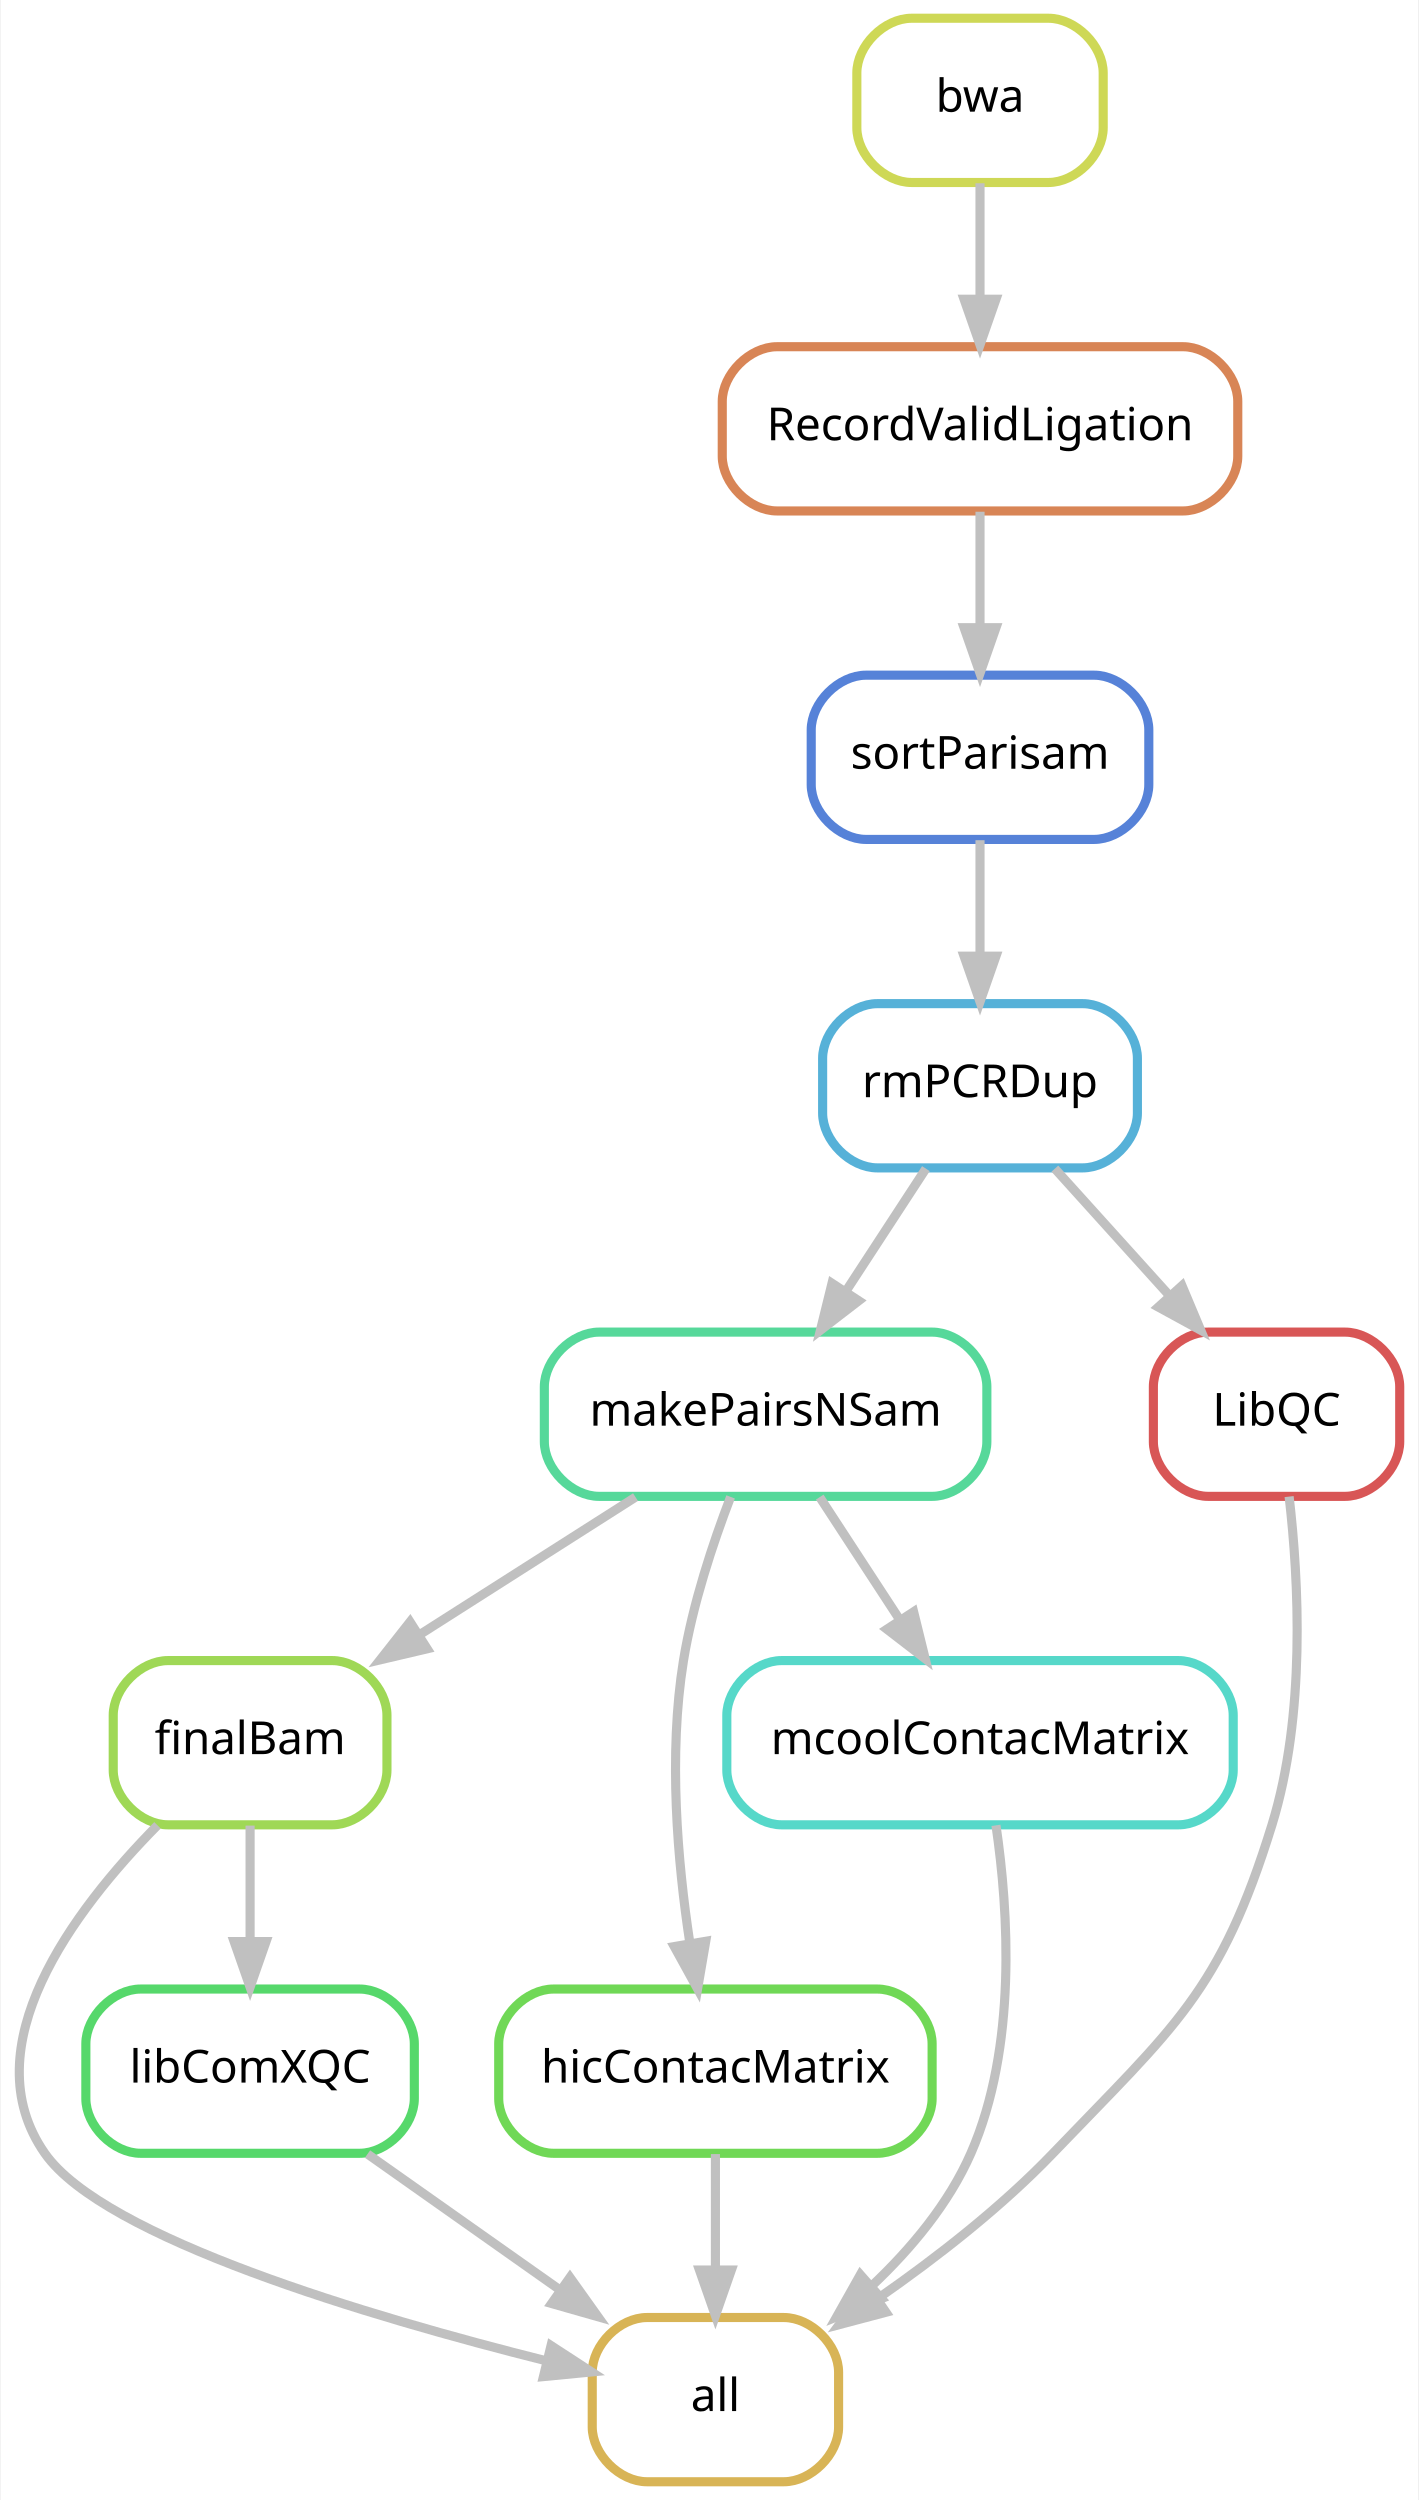
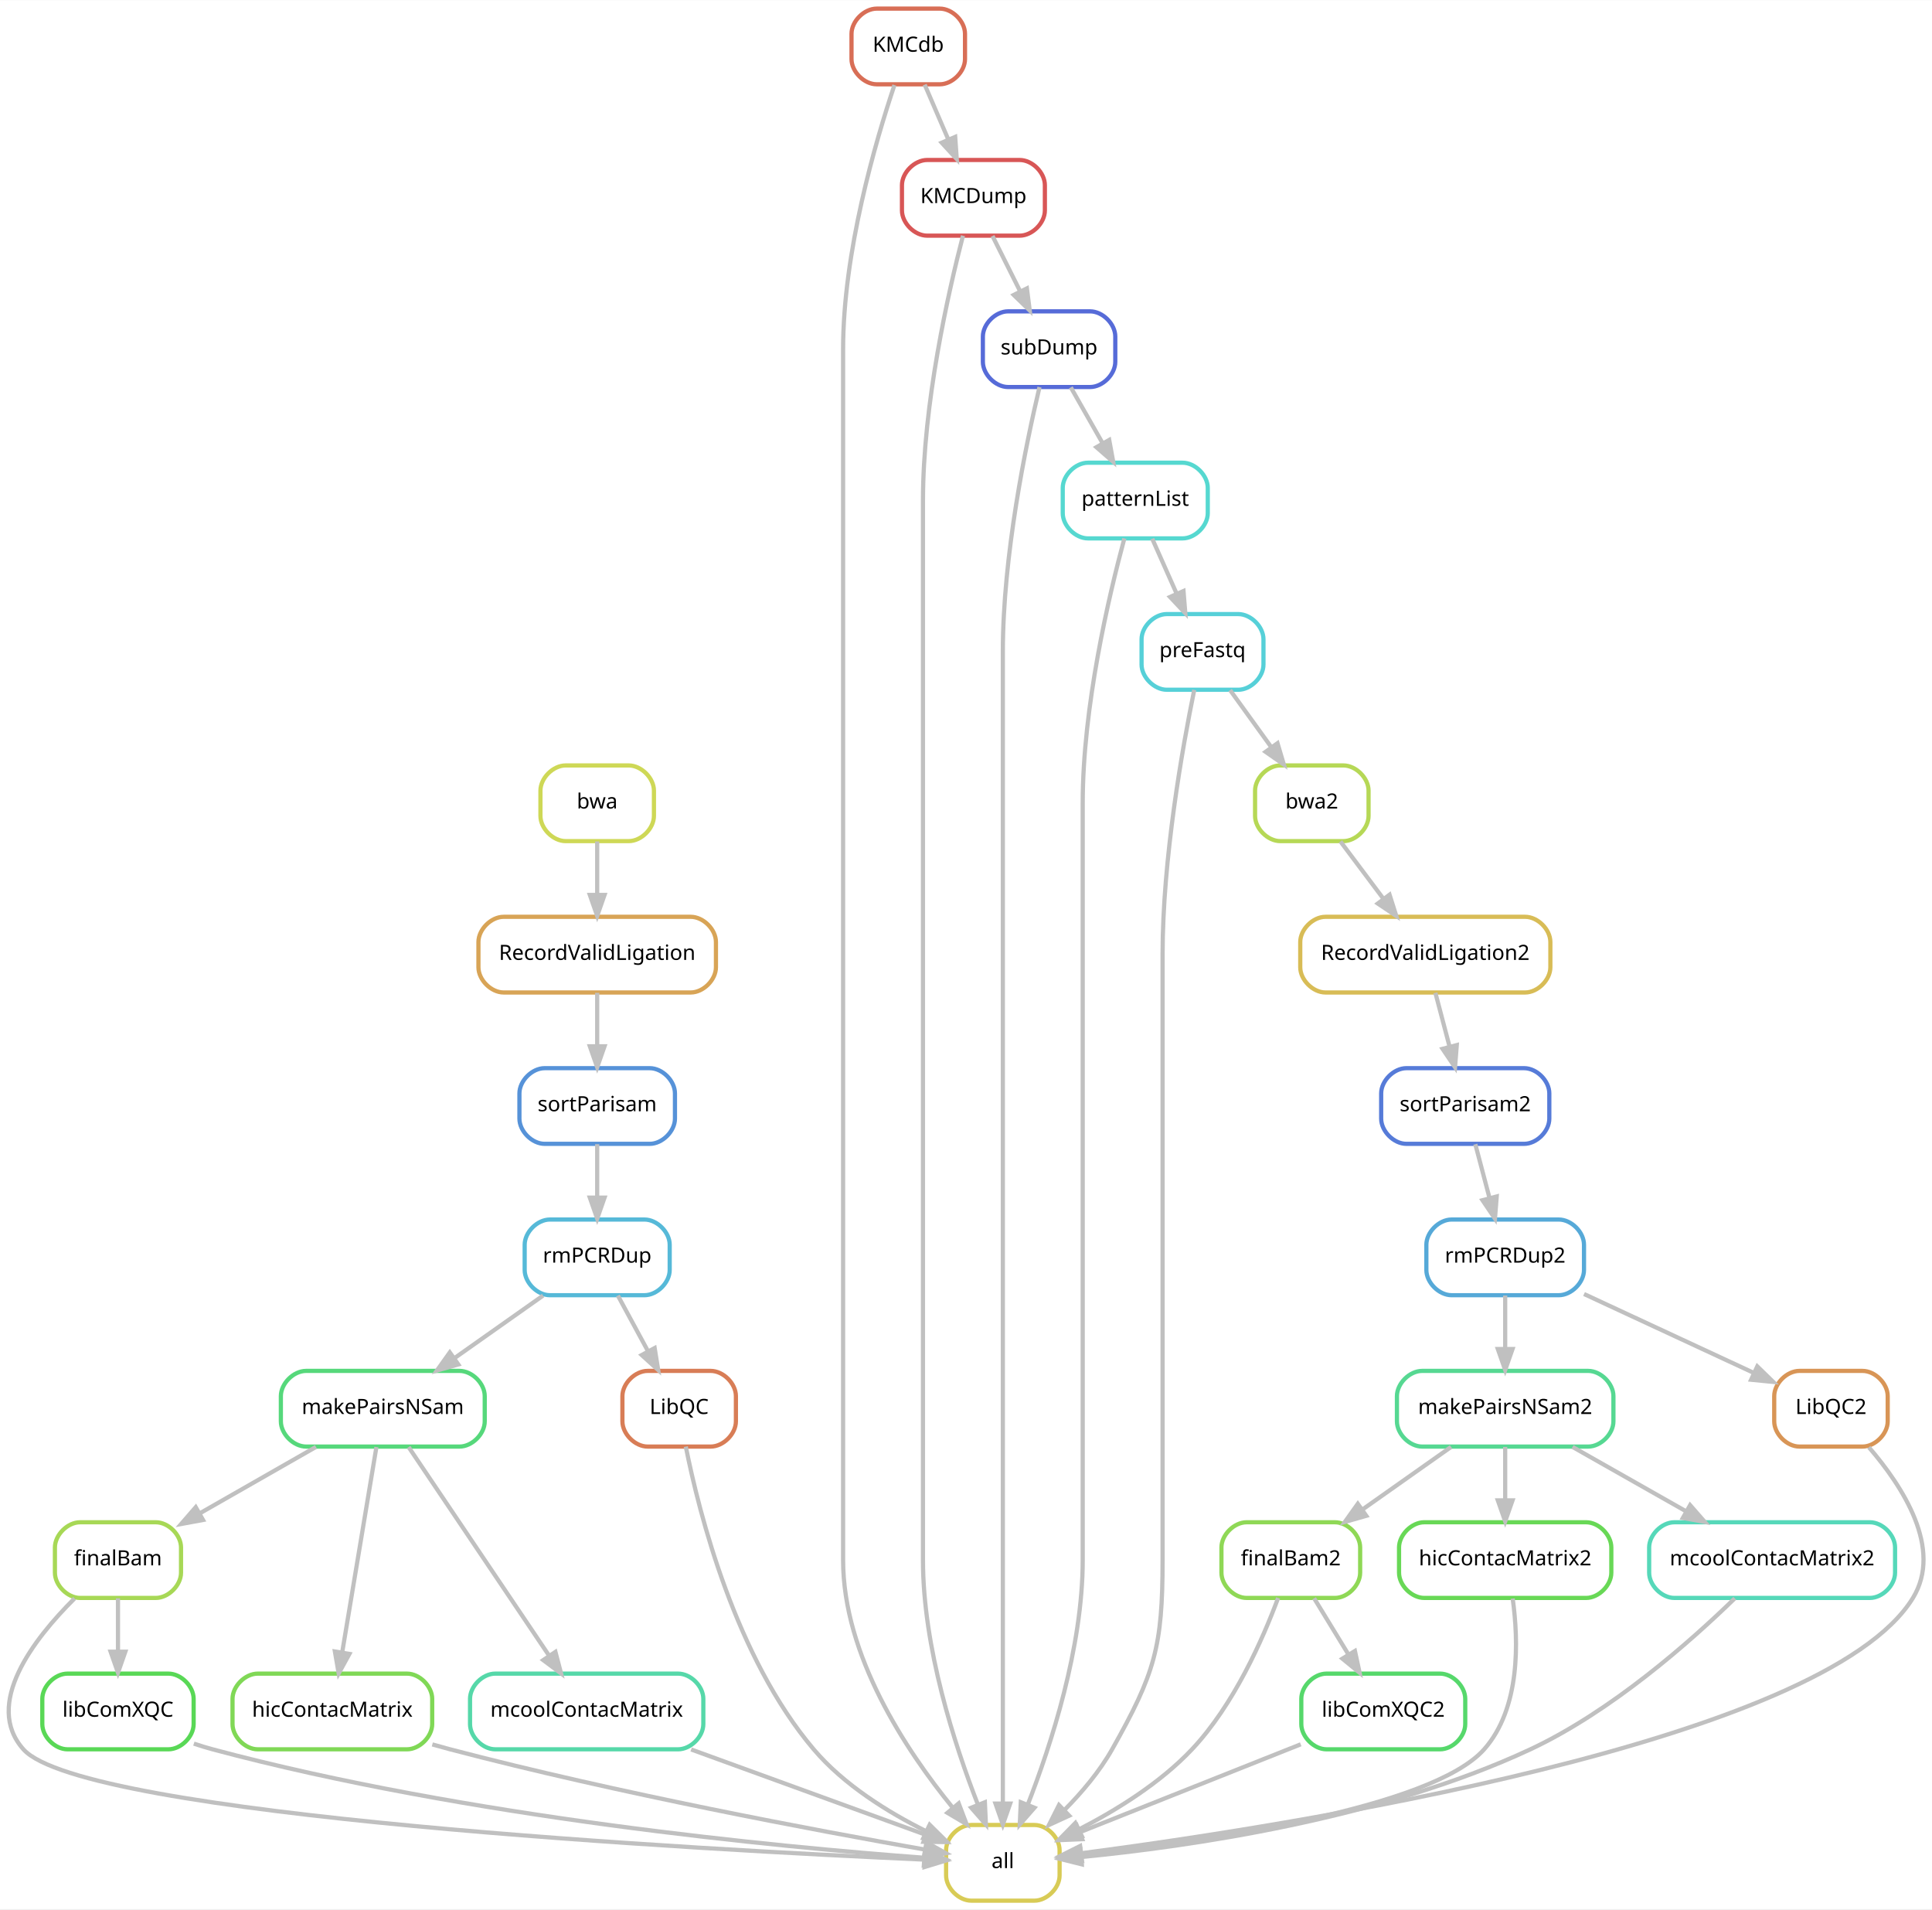
- <svg xmlns="http://www.w3.org/2000/svg" width="311pt" height="548pt" viewBox="0.00 0.00 310.64 548.00">
-   <g id="graph0" class="graph" transform="scale(1 1) rotate(0) translate(4 544)">
-     <polygon fill="#ffffff" stroke="transparent" points="-4,4 -4,-544 306.639,-544 306.639,4 -4,4" />
+ <svg xmlns="http://www.w3.org/2000/svg" width="919pt" height="908pt" viewBox="0.00 0.00 919.20 908.00">
+   <g id="graph0" class="graph" transform="scale(1 1) rotate(0) translate(4 904)">
+     <polygon fill="#ffffff" stroke="transparent" points="-4,4 -4,-904 915.196,-904 915.196,4 -4,4" />
    <g id="node1" class="node">
-       <path fill="none" stroke="#d8b456" stroke-width="2" d="M167.639,-36C167.639,-36 137.639,-36 137.639,-36 131.639,-36 125.639,-30 125.639,-24 125.639,-24 125.639,-12 125.639,-12 125.639,-6 131.639,0 137.639,0 137.639,0 167.639,0 167.639,0 173.639,0 179.639,-6 179.639,-12 179.639,-12 179.639,-24 179.639,-24 179.639,-30 173.639,-36 167.639,-36" />
-       <text text-anchor="middle" x="152.639" y="-15.5" font-family="sans" font-size="10.00" fill="#000000">all</text>
+       <path fill="none" stroke="#d8cb56" stroke-width="2" d="M488.128,-36C488.128,-36 458.128,-36 458.128,-36 452.128,-36 446.128,-30 446.128,-24 446.128,-24 446.128,-12 446.128,-12 446.128,-6 452.128,0 458.128,0 458.128,0 488.128,0 488.128,0 494.128,0 500.128,-6 500.128,-12 500.128,-12 500.128,-24 500.128,-24 500.128,-30 494.128,-36 488.128,-36" />
+       <text text-anchor="middle" x="473.128" y="-15.5" font-family="sans" font-size="10.00" fill="#000000">all</text>
    </g>
    <g id="node2" class="node">
-       <path fill="none" stroke="#9fd856" stroke-width="2" d="M68.639,-180C68.639,-180 32.639,-180 32.639,-180 26.639,-180 20.639,-174 20.639,-168 20.639,-168 20.639,-156 20.639,-156 20.639,-150 26.639,-144 32.639,-144 32.639,-144 68.639,-144 68.639,-144 74.639,-144 80.639,-150 80.639,-156 80.639,-156 80.639,-168 80.639,-168 80.639,-174 74.639,-180 68.639,-180" />
-       <text text-anchor="middle" x="50.639" y="-159.5" font-family="sans" font-size="10.00" fill="#000000">finalBam</text>
+       <path fill="none" stroke="#a7d856" stroke-width="2" d="M70.128,-180C70.128,-180 34.128,-180 34.128,-180 28.128,-180 22.128,-174 22.128,-168 22.128,-168 22.128,-156 22.128,-156 22.128,-150 28.128,-144 34.128,-144 34.128,-144 70.128,-144 70.128,-144 76.128,-144 82.128,-150 82.128,-156 82.128,-156 82.128,-168 82.128,-168 82.128,-174 76.128,-180 70.128,-180" />
+       <text text-anchor="middle" x="52.128" y="-159.5" font-family="sans" font-size="10.00" fill="#000000">finalBam</text>
+     </g>
+     <g id="edge7" class="edge">
+       <path fill="none" stroke="#c0c0c0" stroke-width="2" d="M31.486,-143.772C11.899,-124.312 -11.929,-93.393 7.128,-72 35.541,-40.104 330.35,-24.22 435.843,-19.525" />
+       <polygon fill="#c0c0c0" stroke="#c0c0c0" stroke-width="2" points="436.186,-23.014 446.024,-19.081 435.881,-16.02 436.186,-23.014" />
+     </g>
+     <g id="node9" class="node">
+       <path fill="none" stroke="#59d856" stroke-width="2" d="M76.128,-108C76.128,-108 28.128,-108 28.128,-108 22.128,-108 16.128,-102 16.128,-96 16.128,-96 16.128,-84 16.128,-84 16.128,-78 22.128,-72 28.128,-72 28.128,-72 76.128,-72 76.128,-72 82.128,-72 88.128,-78 88.128,-84 88.128,-84 88.128,-96 88.128,-96 88.128,-102 82.128,-108 76.128,-108" />
+       <text text-anchor="middle" x="52.128" y="-87.5" font-family="sans" font-size="10.00" fill="#000000">libComXQC</text>
+     </g>
+     <g id="edge22" class="edge">
+       <path fill="none" stroke="#c0c0c0" stroke-width="2" d="M52.128,-143.831C52.128,-136.131 52.128,-126.974 52.128,-118.417" />
+       <polygon fill="#c0c0c0" stroke="#c0c0c0" stroke-width="2" points="55.628,-118.413 52.128,-108.413 48.628,-118.413 55.628,-118.413" />
+     </g>
+     <g id="node3" class="node">
+       <path fill="none" stroke="#56d87b" stroke-width="2" d="M214.628,-252C214.628,-252 141.628,-252 141.628,-252 135.628,-252 129.628,-246 129.628,-240 129.628,-240 129.628,-228 129.628,-228 129.628,-222 135.628,-216 141.628,-216 141.628,-216 214.628,-216 214.628,-216 220.628,-216 226.628,-222 226.628,-228 226.628,-228 226.628,-240 226.628,-240 226.628,-246 220.628,-252 214.628,-252" />
+       <text text-anchor="middle" x="178.128" y="-231.5" font-family="sans" font-size="10.00" fill="#000000">makePairsNSam</text>
+     </g>
+     <g id="edge16" class="edge">
+       <path fill="none" stroke="#c0c0c0" stroke-width="2" d="M146.333,-215.831C129.571,-206.253 108.866,-194.422 91.14,-184.292" />
+       <polygon fill="#c0c0c0" stroke="#c0c0c0" stroke-width="2" points="92.597,-181.094 82.178,-179.172 89.124,-187.172 92.597,-181.094" />
+     </g>
+     <g id="node10" class="node">
+       <path fill="none" stroke="#80d856" stroke-width="2" d="M189.628,-108C189.628,-108 118.628,-108 118.628,-108 112.628,-108 106.628,-102 106.628,-96 106.628,-96 106.628,-84 106.628,-84 106.628,-78 112.628,-72 118.628,-72 118.628,-72 189.628,-72 189.628,-72 195.628,-72 201.628,-78 201.628,-84 201.628,-84 201.628,-96 201.628,-96 201.628,-102 195.628,-108 189.628,-108" />
+       <text text-anchor="middle" x="154.128" y="-87.5" font-family="sans" font-size="10.00" fill="#000000">hicContacMatrix</text>
+     </g>
+     <g id="edge23" class="edge">
+       <path fill="none" stroke="#c0c0c0" stroke-width="2" d="M175.088,-215.762C170.977,-191.093 163.605,-146.86 158.79,-117.973" />
+       <polygon fill="#c0c0c0" stroke="#c0c0c0" stroke-width="2" points="162.239,-117.378 157.143,-108.09 155.335,-118.529 162.239,-117.378" />
+     </g>
+     <g id="node11" class="node">
+       <path fill="none" stroke="#56d8a9" stroke-width="2" d="M318.628,-108C318.628,-108 231.628,-108 231.628,-108 225.628,-108 219.628,-102 219.628,-96 219.628,-96 219.628,-84 219.628,-84 219.628,-78 225.628,-72 231.628,-72 231.628,-72 318.628,-72 318.628,-72 324.628,-72 330.628,-78 330.628,-84 330.628,-84 330.628,-96 330.628,-96 330.628,-102 324.628,-108 318.628,-108" />
+       <text text-anchor="middle" x="275.128" y="-87.5" font-family="sans" font-size="10.00" fill="#000000">mcoolContacMatrix</text>
+     </g>
+     <g id="edge24" class="edge">
+       <path fill="none" stroke="#c0c0c0" stroke-width="2" d="M190.413,-215.762C207.322,-190.66 237.876,-145.302 257.3,-116.467" />
+       <polygon fill="#c0c0c0" stroke="#c0c0c0" stroke-width="2" points="260.259,-118.339 262.943,-108.09 254.453,-114.428 260.259,-118.339" />
+     </g>
+     <g id="node4" class="node">
+       <path fill="none" stroke="#56b9d8" stroke-width="2" d="M302.628,-324C302.628,-324 257.628,-324 257.628,-324 251.628,-324 245.628,-318 245.628,-312 245.628,-312 245.628,-300 245.628,-300 245.628,-294 251.628,-288 257.628,-288 257.628,-288 302.628,-288 302.628,-288 308.628,-288 314.628,-294 314.628,-300 314.628,-300 314.628,-312 314.628,-312 314.628,-318 308.628,-324 302.628,-324" />
+       <text text-anchor="middle" x="280.128" y="-303.5" font-family="sans" font-size="10.00" fill="#000000">rmPCRDup</text>
+     </g>
+     <g id="edge17" class="edge">
+       <path fill="none" stroke="#c0c0c0" stroke-width="2" d="M254.389,-287.831C241.584,-278.793 225.937,-267.748 212.156,-258.02" />
+       <polygon fill="#c0c0c0" stroke="#c0c0c0" stroke-width="2" points="214.047,-255.07 203.859,-252.163 210.01,-260.789 214.047,-255.07" />
+     </g>
+     <g id="node8" class="node">
+       <path fill="none" stroke="#d87d56" stroke-width="2" d="M334.128,-252C334.128,-252 304.128,-252 304.128,-252 298.128,-252 292.128,-246 292.128,-240 292.128,-240 292.128,-228 292.128,-228 292.128,-222 298.128,-216 304.128,-216 304.128,-216 334.128,-216 334.128,-216 340.128,-216 346.128,-222 346.128,-228 346.128,-228 346.128,-240 346.128,-240 346.128,-246 340.128,-252 334.128,-252" />
+       <text text-anchor="middle" x="319.128" y="-231.5" font-family="sans" font-size="10.00" fill="#000000">LibQC</text>
+     </g>
+     <g id="edge21" class="edge">
+       <path fill="none" stroke="#c0c0c0" stroke-width="2" d="M289.969,-287.831C294.324,-279.793 299.538,-270.167 304.345,-261.292" />
+       <polygon fill="#c0c0c0" stroke="#c0c0c0" stroke-width="2" points="307.469,-262.873 309.154,-252.413 301.314,-259.539 307.469,-262.873" />
+     </g>
+     <g id="node5" class="node">
+       <path fill="none" stroke="#5692d8" stroke-width="2" d="M305.128,-396C305.128,-396 255.128,-396 255.128,-396 249.128,-396 243.128,-390 243.128,-384 243.128,-384 243.128,-372 243.128,-372 243.128,-366 249.128,-360 255.128,-360 255.128,-360 305.128,-360 305.128,-360 311.128,-360 317.128,-366 317.128,-372 317.128,-372 317.128,-384 317.128,-384 317.128,-390 311.128,-396 305.128,-396" />
+       <text text-anchor="middle" x="280.128" y="-375.5" font-family="sans" font-size="10.00" fill="#000000">sortParisam</text>
+     </g>
+     <g id="edge18" class="edge">
+       <path fill="none" stroke="#c0c0c0" stroke-width="2" d="M280.128,-359.831C280.128,-352.131 280.128,-342.974 280.128,-334.417" />
+       <polygon fill="#c0c0c0" stroke="#c0c0c0" stroke-width="2" points="283.628,-334.413 280.128,-324.413 276.628,-334.413 283.628,-334.413" />
+     </g>
+     <g id="node6" class="node">
+       <path fill="none" stroke="#d8a456" stroke-width="2" d="M324.628,-468C324.628,-468 235.628,-468 235.628,-468 229.628,-468 223.628,-462 223.628,-456 223.628,-456 223.628,-444 223.628,-444 223.628,-438 229.628,-432 235.628,-432 235.628,-432 324.628,-432 324.628,-432 330.628,-432 336.628,-438 336.628,-444 336.628,-444 336.628,-456 336.628,-456 336.628,-462 330.628,-468 324.628,-468" />
+       <text text-anchor="middle" x="280.128" y="-447.5" font-family="sans" font-size="10.00" fill="#000000">RecordValidLigation</text>
+     </g>
+     <g id="edge19" class="edge">
+       <path fill="none" stroke="#c0c0c0" stroke-width="2" d="M280.128,-431.831C280.128,-424.131 280.128,-414.974 280.128,-406.417" />
+       <polygon fill="#c0c0c0" stroke="#c0c0c0" stroke-width="2" points="283.628,-406.413 280.128,-396.413 276.628,-406.413 283.628,-406.413" />
+     </g>
+     <g id="node7" class="node">
+       <path fill="none" stroke="#ced856" stroke-width="2" d="M295.128,-540C295.128,-540 265.128,-540 265.128,-540 259.128,-540 253.128,-534 253.128,-528 253.128,-528 253.128,-516 253.128,-516 253.128,-510 259.128,-504 265.128,-504 265.128,-504 295.128,-504 295.128,-504 301.128,-504 307.128,-510 307.128,-516 307.128,-516 307.128,-528 307.128,-528 307.128,-534 301.128,-540 295.128,-540" />
+       <text text-anchor="middle" x="280.128" y="-519.5" font-family="sans" font-size="10.00" fill="#000000">bwa</text>
+     </g>
+     <g id="edge20" class="edge">
+       <path fill="none" stroke="#c0c0c0" stroke-width="2" d="M280.128,-503.831C280.128,-496.131 280.128,-486.974 280.128,-478.417" />
+       <polygon fill="#c0c0c0" stroke="#c0c0c0" stroke-width="2" points="283.628,-478.413 280.128,-468.413 276.628,-478.413 283.628,-478.413" />
+     </g>
+     <g id="edge13" class="edge">
+       <path fill="none" stroke="#c0c0c0" stroke-width="2" d="M322.287,-215.987C328.714,-183.832 345.968,-115.822 383.128,-72 397.479,-55.076 418.541,-42.034 436.683,-33.011" />
+       <polygon fill="#c0c0c0" stroke="#c0c0c0" stroke-width="2" points="438.319,-36.108 445.852,-28.659 435.317,-29.785 438.319,-36.108" />
+     </g>
+     <g id="edge5" class="edge">
+       <path fill="none" stroke="#c0c0c0" stroke-width="2" d="M88.226,-74.703C91.209,-73.702 94.202,-72.783 97.128,-72 218.369,-39.543 367.153,-25.5 435.518,-20.43" />
+       <polygon fill="#c0c0c0" stroke="#c0c0c0" stroke-width="2" points="436.06,-23.901 445.784,-19.692 435.558,-16.919 436.06,-23.901" />
+     </g>
+     <g id="edge9" class="edge">
+       <path fill="none" stroke="#c0c0c0" stroke-width="2" d="M201.684,-74.327C204.532,-73.509 207.362,-72.726 210.128,-72 289.845,-51.07 384.909,-33.291 436.089,-24.296" />
+       <polygon fill="#c0c0c0" stroke="#c0c0c0" stroke-width="2" points="436.773,-27.729 446.023,-22.563 435.571,-20.833 436.773,-27.729" />
+     </g>
+     <g id="edge1" class="edge">
+       <path fill="none" stroke="#c0c0c0" stroke-width="2" d="M324.836,-71.924C359.464,-59.332 404.894,-42.812 436.3,-31.392" />
+       <polygon fill="#c0c0c0" stroke="#c0c0c0" stroke-width="2" points="437.771,-34.581 445.973,-27.875 435.379,-28.003 437.771,-34.581" />
+     </g>
+     <g id="node12" class="node">
+       <path fill="none" stroke="#d86e56" stroke-width="2" d="M443.128,-900C443.128,-900 413.128,-900 413.128,-900 407.128,-900 401.128,-894 401.128,-888 401.128,-888 401.128,-876 401.128,-876 401.128,-870 407.128,-864 413.128,-864 413.128,-864 443.128,-864 443.128,-864 449.128,-864 455.128,-870 455.128,-876 455.128,-876 455.128,-888 455.128,-888 455.128,-894 449.128,-900 443.128,-900" />
+       <text text-anchor="middle" x="428.128" y="-879.5" font-family="sans" font-size="10.00" fill="#000000">KMCdb</text>
+     </g>
+     <g id="edge10" class="edge">
+       <path fill="none" stroke="#c0c0c0" stroke-width="2" d="M421.554,-863.632C412.454,-836.522 397.128,-784.031 397.128,-738 397.128,-738 397.128,-738 397.128,-162 397.128,-116.656 426.966,-71.6 449.251,-44.273" />
+       <polygon fill="#c0c0c0" stroke="#c0c0c0" stroke-width="2" points="452.129,-46.289 455.882,-36.381 446.769,-41.786 452.129,-46.289" />
+     </g>
+     <g id="node13" class="node">
+       <path fill="none" stroke="#d85656" stroke-width="2" d="M481.128,-828C481.128,-828 437.128,-828 437.128,-828 431.128,-828 425.128,-822 425.128,-816 425.128,-816 425.128,-804 425.128,-804 425.128,-798 431.128,-792 437.128,-792 437.128,-792 481.128,-792 481.128,-792 487.128,-792 493.128,-798 493.128,-804 493.128,-804 493.128,-816 493.128,-816 493.128,-822 487.128,-828 481.128,-828" />
+       <text text-anchor="middle" x="459.128" y="-807.5" font-family="sans" font-size="10.00" fill="#000000">KMCDump</text>
+     </g>
+     <g id="edge25" class="edge">
+       <path fill="none" stroke="#c0c0c0" stroke-width="2" d="M435.951,-863.831C439.339,-855.962 443.382,-846.571 447.136,-837.853" />
+       <polygon fill="#c0c0c0" stroke="#c0c0c0" stroke-width="2" points="450.46,-838.982 451.2,-828.413 444.031,-836.214 450.46,-838.982" />
+     </g>
+     <g id="edge6" class="edge">
+       <path fill="none" stroke="#c0c0c0" stroke-width="2" d="M454.155,-791.975C447.125,-764.864 435.128,-711.874 435.128,-666 435.128,-666 435.128,-666 435.128,-162 435.128,-120.368 450.161,-74.14 461.316,-45.567" />
+       <polygon fill="#c0c0c0" stroke="#c0c0c0" stroke-width="2" points="464.586,-46.817 465.069,-36.233 458.091,-44.206 464.586,-46.817" />
+     </g>
+     <g id="node14" class="node">
+       <path fill="none" stroke="#566bd8" stroke-width="2" d="M514.628,-756C514.628,-756 475.628,-756 475.628,-756 469.628,-756 463.628,-750 463.628,-744 463.628,-744 463.628,-732 463.628,-732 463.628,-726 469.628,-720 475.628,-720 475.628,-720 514.628,-720 514.628,-720 520.628,-720 526.628,-726 526.628,-732 526.628,-732 526.628,-744 526.628,-744 526.628,-750 520.628,-756 514.628,-756" />
+       <text text-anchor="middle" x="495.128" y="-735.5" font-family="sans" font-size="10.00" fill="#000000">subDump</text>
+     </g>
+     <g id="edge26" class="edge">
+       <path fill="none" stroke="#c0c0c0" stroke-width="2" d="M468.212,-791.831C472.189,-783.877 476.943,-774.369 481.342,-765.572" />
+       <polygon fill="#c0c0c0" stroke="#c0c0c0" stroke-width="2" points="484.58,-766.923 485.921,-756.413 478.319,-763.792 484.58,-766.923" />
+     </g>
+     <g id="edge11" class="edge">
+       <path fill="none" stroke="#c0c0c0" stroke-width="2" d="M490.57,-719.95C484.126,-692.806 473.128,-639.775 473.128,-594 473.128,-594 473.128,-594 473.128,-162 473.128,-121.876 473.128,-75.463 473.128,-46.418" />
+       <polygon fill="#c0c0c0" stroke="#c0c0c0" stroke-width="2" points="476.628,-46.185 473.128,-36.185 469.628,-46.185 476.628,-46.185" />
+     </g>
+     <g id="node15" class="node">
+       <path fill="none" stroke="#56d8d0" stroke-width="2" d="M558.628,-684C558.628,-684 513.628,-684 513.628,-684 507.628,-684 501.628,-678 501.628,-672 501.628,-672 501.628,-660 501.628,-660 501.628,-654 507.628,-648 513.628,-648 513.628,-648 558.628,-648 558.628,-648 564.628,-648 570.628,-654 570.628,-660 570.628,-660 570.628,-672 570.628,-672 570.628,-678 564.628,-684 558.628,-684" />
+       <text text-anchor="middle" x="536.128" y="-663.5" font-family="sans" font-size="10.00" fill="#000000">patternList</text>
+     </g>
+     <g id="edge27" class="edge">
+       <path fill="none" stroke="#c0c0c0" stroke-width="2" d="M505.474,-719.831C510.052,-711.793 515.533,-702.167 520.587,-693.292" />
+       <polygon fill="#c0c0c0" stroke="#c0c0c0" stroke-width="2" points="523.736,-694.835 525.643,-684.413 517.653,-691.371 523.736,-694.835" />
+     </g>
+     <g id="edge12" class="edge">
+       <path fill="none" stroke="#c0c0c0" stroke-width="2" d="M530.948,-647.989C523.625,-620.895 511.128,-567.927 511.128,-522 511.128,-522 511.128,-522 511.128,-162 511.128,-120.368 496.095,-74.14 484.94,-45.567" />
+       <polygon fill="#c0c0c0" stroke="#c0c0c0" stroke-width="2" points="488.165,-44.206 481.187,-36.233 481.67,-46.817 488.165,-44.206" />
+     </g>
+     <g id="node16" class="node">
+       <path fill="none" stroke="#56d0d8" stroke-width="2" d="M585.128,-612C585.128,-612 551.128,-612 551.128,-612 545.128,-612 539.128,-606 539.128,-600 539.128,-600 539.128,-588 539.128,-588 539.128,-582 545.128,-576 551.128,-576 551.128,-576 585.128,-576 585.128,-576 591.128,-576 597.128,-582 597.128,-588 597.128,-588 597.128,-600 597.128,-600 597.128,-606 591.128,-612 585.128,-612" />
+       <text text-anchor="middle" x="568.128" y="-591.5" font-family="sans" font-size="10.00" fill="#000000">preFastq</text>
+     </g>
+     <g id="edge28" class="edge">
+       <path fill="none" stroke="#c0c0c0" stroke-width="2" d="M544.203,-647.831C547.738,-639.877 551.964,-630.369 555.874,-621.572" />
+       <polygon fill="#c0c0c0" stroke="#c0c0c0" stroke-width="2" points="559.081,-622.973 559.944,-612.413 552.684,-620.13 559.081,-622.973" />
+     </g>
+     <g id="edge4" class="edge">
+       <path fill="none" stroke="#c0c0c0" stroke-width="2" d="M564.191,-575.916C558.626,-548.728 549.128,-495.642 549.128,-450 549.128,-450 549.128,-450 549.128,-162 549.128,-120.602 545.466,-108.057 525.128,-72 519.193,-61.479 510.727,-51.489 502.345,-43.027" />
+       <polygon fill="#c0c0c0" stroke="#c0c0c0" stroke-width="2" points="504.694,-40.431 495.066,-36.01 499.836,-45.471 504.694,-40.431" />
+     </g>
+     <g id="node22" class="node">
+       <path fill="none" stroke="#b6d856" stroke-width="2" d="M635.128,-540C635.128,-540 605.128,-540 605.128,-540 599.128,-540 593.128,-534 593.128,-528 593.128,-528 593.128,-516 593.128,-516 593.128,-510 599.128,-504 605.128,-504 605.128,-504 635.128,-504 635.128,-504 641.128,-504 647.128,-510 647.128,-516 647.128,-516 647.128,-528 647.128,-528 647.128,-534 641.128,-540 635.128,-540" />
+       <text text-anchor="middle" x="620.128" y="-519.5" font-family="sans" font-size="10.00" fill="#000000">bwa2</text>
+     </g>
+     <g id="edge34" class="edge">
+       <path fill="none" stroke="#c0c0c0" stroke-width="2" d="M581.25,-575.831C587.178,-567.623 594.301,-557.761 600.821,-548.732" />
+       <polygon fill="#c0c0c0" stroke="#c0c0c0" stroke-width="2" points="603.812,-550.569 606.83,-540.413 598.137,-546.471 603.812,-550.569" />
+     </g>
+     <g id="node17" class="node">
+       <path fill="none" stroke="#8fd856" stroke-width="2" d="M631.128,-180C631.128,-180 589.128,-180 589.128,-180 583.128,-180 577.128,-174 577.128,-168 577.128,-168 577.128,-156 577.128,-156 577.128,-150 583.128,-144 589.128,-144 589.128,-144 631.128,-144 631.128,-144 637.128,-144 643.128,-150 643.128,-156 643.128,-156 643.128,-168 643.128,-168 643.128,-174 637.128,-180 631.128,-180" />
+       <text text-anchor="middle" x="610.128" y="-159.5" font-family="sans" font-size="10.00" fill="#000000">finalBam2</text>
+     </g>
+     <g id="edge8" class="edge">
+       <path fill="none" stroke="#c0c0c0" stroke-width="2" d="M604.096,-143.992C596.835,-124.435 583.077,-93.165 563.128,-72 548.015,-55.966 527.099,-43.031 509.234,-33.845" />
+       <polygon fill="#c0c0c0" stroke="#c0c0c0" stroke-width="2" points="510.732,-30.681 500.217,-29.386 507.63,-36.956 510.732,-30.681" />
+     </g>
+     <g id="node24" class="node">
+       <path fill="none" stroke="#56d86b" stroke-width="2" d="M681.128,-108C681.128,-108 627.128,-108 627.128,-108 621.128,-108 615.128,-102 615.128,-96 615.128,-96 615.128,-84 615.128,-84 615.128,-78 621.128,-72 627.128,-72 627.128,-72 681.128,-72 681.128,-72 687.128,-72 693.128,-78 693.128,-84 693.128,-84 693.128,-96 693.128,-96 693.128,-102 687.128,-108 681.128,-108" />
+       <text text-anchor="middle" x="654.128" y="-87.5" font-family="sans" font-size="10.00" fill="#000000">libComXQC2</text>
+     </g>
+     <g id="edge36" class="edge">
+       <path fill="none" stroke="#c0c0c0" stroke-width="2" d="M621.231,-143.831C626.195,-135.708 632.15,-125.964 637.621,-117.012" />
+       <polygon fill="#c0c0c0" stroke="#c0c0c0" stroke-width="2" points="640.647,-118.771 642.875,-108.413 634.674,-115.121 640.647,-118.771" />
+     </g>
+     <g id="node18" class="node">
+       <path fill="none" stroke="#56d892" stroke-width="2" d="M751.628,-252C751.628,-252 672.628,-252 672.628,-252 666.628,-252 660.628,-246 660.628,-240 660.628,-240 660.628,-228 660.628,-228 660.628,-222 666.628,-216 672.628,-216 672.628,-216 751.628,-216 751.628,-216 757.628,-216 763.628,-222 763.628,-228 763.628,-228 763.628,-240 763.628,-240 763.628,-246 757.628,-252 751.628,-252" />
+       <text text-anchor="middle" x="712.128" y="-231.5" font-family="sans" font-size="10.00" fill="#000000">makePairsNSam2</text>
+     </g>
+     <g id="edge29" class="edge">
+       <path fill="none" stroke="#c0c0c0" stroke-width="2" d="M686.389,-215.831C673.584,-206.793 657.937,-195.748 644.156,-186.02" />
+       <polygon fill="#c0c0c0" stroke="#c0c0c0" stroke-width="2" points="646.047,-183.07 635.859,-180.163 642.01,-188.789 646.047,-183.07" />
+     </g>
+     <g id="node25" class="node">
+       <path fill="none" stroke="#68d856" stroke-width="2" d="M750.628,-180C750.628,-180 673.628,-180 673.628,-180 667.628,-180 661.628,-174 661.628,-168 661.628,-168 661.628,-156 661.628,-156 661.628,-150 667.628,-144 673.628,-144 673.628,-144 750.628,-144 750.628,-144 756.628,-144 762.628,-150 762.628,-156 762.628,-156 762.628,-168 762.628,-168 762.628,-174 756.628,-180 750.628,-180" />
+       <text text-anchor="middle" x="712.128" y="-159.5" font-family="sans" font-size="10.00" fill="#000000">hicContacMatrix2</text>
+     </g>
+     <g id="edge37" class="edge">
+       <path fill="none" stroke="#c0c0c0" stroke-width="2" d="M712.128,-215.831C712.128,-208.131 712.128,-198.974 712.128,-190.417" />
+       <polygon fill="#c0c0c0" stroke="#c0c0c0" stroke-width="2" points="715.628,-190.413 712.128,-180.413 708.628,-190.413 715.628,-190.413" />
+     </g>
+     <g id="node26" class="node">
+       <path fill="none" stroke="#56d8b9" stroke-width="2" d="M885.628,-180C885.628,-180 792.628,-180 792.628,-180 786.628,-180 780.628,-174 780.628,-168 780.628,-168 780.628,-156 780.628,-156 780.628,-150 786.628,-144 792.628,-144 792.628,-144 885.628,-144 885.628,-144 891.628,-144 897.628,-150 897.628,-156 897.628,-156 897.628,-168 897.628,-168 897.628,-174 891.628,-180 885.628,-180" />
+       <text text-anchor="middle" x="839.128" y="-159.5" font-family="sans" font-size="10.00" fill="#000000">mcoolContacMatrix2</text>
+     </g>
+     <g id="edge38" class="edge">
+       <path fill="none" stroke="#c0c0c0" stroke-width="2" d="M744.176,-215.831C760.57,-206.537 780.707,-195.121 798.211,-185.197" />
+       <polygon fill="#c0c0c0" stroke="#c0c0c0" stroke-width="2" points="800.118,-188.139 807.091,-180.163 796.665,-182.05 800.118,-188.139" />
+     </g>
+     <g id="node19" class="node">
+       <path fill="none" stroke="#56a9d8" stroke-width="2" d="M737.628,-324C737.628,-324 686.628,-324 686.628,-324 680.628,-324 674.628,-318 674.628,-312 674.628,-312 674.628,-300 674.628,-300 674.628,-294 680.628,-288 686.628,-288 686.628,-288 737.628,-288 737.628,-288 743.628,-288 749.628,-294 749.628,-300 749.628,-300 749.628,-312 749.628,-312 749.628,-318 743.628,-324 737.628,-324" />
+       <text text-anchor="middle" x="712.128" y="-303.5" font-family="sans" font-size="10.00" fill="#000000">rmPCRDup2</text>
+     </g>
+     <g id="edge30" class="edge">
+       <path fill="none" stroke="#c0c0c0" stroke-width="2" d="M712.128,-287.831C712.128,-280.131 712.128,-270.974 712.128,-262.417" />
+       <polygon fill="#c0c0c0" stroke="#c0c0c0" stroke-width="2" points="715.628,-262.413 712.128,-252.413 708.628,-262.413 715.628,-262.413" />
+     </g>
+     <g id="node23" class="node">
+       <path fill="none" stroke="#d89556" stroke-width="2" d="M882.128,-252C882.128,-252 852.128,-252 852.128,-252 846.128,-252 840.128,-246 840.128,-240 840.128,-240 840.128,-228 840.128,-228 840.128,-222 846.128,-216 852.128,-216 852.128,-216 882.128,-216 882.128,-216 888.128,-216 894.128,-222 894.128,-228 894.128,-228 894.128,-240 894.128,-240 894.128,-246 888.128,-252 882.128,-252" />
+       <text text-anchor="middle" x="867.128" y="-231.5" font-family="sans" font-size="10.00" fill="#000000">LibQC2</text>
+     </g>
+     <g id="edge35" class="edge">
+       <path fill="none" stroke="#c0c0c0" stroke-width="2" d="M749.649,-288.571C774.169,-277.181 806.041,-262.376 830.4,-251.061" />
+       <polygon fill="#c0c0c0" stroke="#c0c0c0" stroke-width="2" points="832.073,-254.143 839.668,-246.756 829.124,-247.794 832.073,-254.143" />
+     </g>
+     <g id="node20" class="node">
+       <path fill="none" stroke="#567bd8" stroke-width="2" d="M721.128,-396C721.128,-396 665.128,-396 665.128,-396 659.128,-396 653.128,-390 653.128,-384 653.128,-384 653.128,-372 653.128,-372 653.128,-366 659.128,-360 665.128,-360 665.128,-360 721.128,-360 721.128,-360 727.128,-360 733.128,-366 733.128,-372 733.128,-372 733.128,-384 733.128,-384 733.128,-390 727.128,-396 721.128,-396" />
+       <text text-anchor="middle" x="693.128" y="-375.5" font-family="sans" font-size="10.00" fill="#000000">sortParisam2</text>
+     </g>
+     <g id="edge31" class="edge">
+       <path fill="none" stroke="#c0c0c0" stroke-width="2" d="M697.923,-359.831C699.977,-352.046 702.424,-342.773 704.704,-334.135" />
+       <polygon fill="#c0c0c0" stroke="#c0c0c0" stroke-width="2" points="708.101,-334.975 707.269,-324.413 701.333,-333.189 708.101,-334.975" />
+     </g>
+     <g id="node21" class="node">
+       <path fill="none" stroke="#d8bc56" stroke-width="2" d="M721.628,-468C721.628,-468 626.628,-468 626.628,-468 620.628,-468 614.628,-462 614.628,-456 614.628,-456 614.628,-444 614.628,-444 614.628,-438 620.628,-432 626.628,-432 626.628,-432 721.628,-432 721.628,-432 727.628,-432 733.628,-438 733.628,-444 733.628,-444 733.628,-456 733.628,-456 733.628,-462 727.628,-468 721.628,-468" />
+       <text text-anchor="middle" x="674.128" y="-447.5" font-family="sans" font-size="10.00" fill="#000000">RecordValidLigation2</text>
+     </g>
+     <g id="edge32" class="edge">
+       <path fill="none" stroke="#c0c0c0" stroke-width="2" d="M678.923,-431.831C680.977,-424.046 683.424,-414.773 685.704,-406.135" />
+       <polygon fill="#c0c0c0" stroke="#c0c0c0" stroke-width="2" points="689.101,-406.975 688.269,-396.413 682.333,-405.189 689.101,-406.975" />
+     </g>
+     <g id="edge33" class="edge">
+       <path fill="none" stroke="#c0c0c0" stroke-width="2" d="M633.755,-503.831C639.974,-495.539 647.46,-485.557 654.288,-476.453" />
+       <polygon fill="#c0c0c0" stroke="#c0c0c0" stroke-width="2" points="657.118,-478.513 660.318,-468.413 651.518,-474.313 657.118,-478.513" />
+     </g>
+     <g id="edge14" class="edge">
+       <path fill="none" stroke="#c0c0c0" stroke-width="2" d="M885.168,-215.677C901.327,-196.952 920.443,-167.383 906.128,-144 863.877,-74.984 607.526,-35.27 510.393,-22.538" />
+       <polygon fill="#c0c0c0" stroke="#c0c0c0" stroke-width="2" points="510.793,-19.06 500.427,-21.253 509.898,-26.003 510.793,-19.06" />
    </g>
    <g id="edge2" class="edge">
-       <path fill="none" stroke="#c0c0c0" stroke-width="2" d="M30.341,-143.894C11.764,-125.083 -10.559,-95.206 5.639,-72 18.558,-53.49 76.562,-36.274 115.729,-26.46" />
-       <polygon fill="#c0c0c0" stroke="#c0c0c0" stroke-width="2" points="116.607,-29.849 125.487,-24.07 114.942,-23.05 116.607,-29.849" />
-     </g>
-     <g id="node9" class="node">
-       <path fill="none" stroke="#56d86b" stroke-width="2" d="M74.639,-108C74.639,-108 26.639,-108 26.639,-108 20.639,-108 14.639,-102 14.639,-96 14.639,-96 14.639,-84 14.639,-84 14.639,-78 20.639,-72 26.639,-72 26.639,-72 74.639,-72 74.639,-72 80.639,-72 86.639,-78 86.639,-84 86.639,-84 86.639,-96 86.639,-96 86.639,-102 80.639,-108 74.639,-108" />
-       <text text-anchor="middle" x="50.639" y="-87.5" font-family="sans" font-size="10.00" fill="#000000">libComXQC</text>
-     </g>
-     <g id="edge12" class="edge">
-       <path fill="none" stroke="#c0c0c0" stroke-width="2" d="M50.639,-143.831C50.639,-136.131 50.639,-126.974 50.639,-118.417" />
-       <polygon fill="#c0c0c0" stroke="#c0c0c0" stroke-width="2" points="54.139,-118.413 50.639,-108.413 47.139,-118.413 54.139,-118.413" />
-     </g>
-     <g id="node3" class="node">
-       <path fill="none" stroke="#56d89a" stroke-width="2" d="M200.139,-252C200.139,-252 127.139,-252 127.139,-252 121.139,-252 115.139,-246 115.139,-240 115.139,-240 115.139,-228 115.139,-228 115.139,-222 121.139,-216 127.139,-216 127.139,-216 200.139,-216 200.139,-216 206.139,-216 212.139,-222 212.139,-228 212.139,-228 212.139,-240 212.139,-240 212.139,-246 206.139,-252 200.139,-252" />
-       <text text-anchor="middle" x="163.639" y="-231.5" font-family="sans" font-size="10.00" fill="#000000">makePairsNSam</text>
-     </g>
-     <g id="edge6" class="edge">
-       <path fill="none" stroke="#c0c0c0" stroke-width="2" d="M135.124,-215.831C120.805,-206.707 103.276,-195.539 87.905,-185.745" />
-       <polygon fill="#c0c0c0" stroke="#c0c0c0" stroke-width="2" points="89.459,-182.585 79.144,-180.163 85.697,-188.488 89.459,-182.585" />
-     </g>
-     <g id="node10" class="node">
-       <path fill="none" stroke="#70d856" stroke-width="2" d="M188.139,-108C188.139,-108 117.139,-108 117.139,-108 111.139,-108 105.139,-102 105.139,-96 105.139,-96 105.139,-84 105.139,-84 105.139,-78 111.139,-72 117.139,-72 117.139,-72 188.139,-72 188.139,-72 194.139,-72 200.139,-78 200.139,-84 200.139,-84 200.139,-96 200.139,-96 200.139,-102 194.139,-108 188.139,-108" />
-       <text text-anchor="middle" x="152.639" y="-87.5" font-family="sans" font-size="10.00" fill="#000000">hicContacMatrix</text>
-     </g>
-     <g id="edge13" class="edge">
-       <path fill="none" stroke="#c0c0c0" stroke-width="2" d="M155.971,-215.876C152.025,-205.564 147.633,-192.291 145.639,-180 142.297,-159.406 144.323,-135.893 147.039,-118.065" />
-       <polygon fill="#c0c0c0" stroke="#c0c0c0" stroke-width="2" points="150.519,-118.477 148.729,-108.034 143.616,-117.314 150.519,-118.477" />
-     </g>
-     <g id="node11" class="node">
-       <path fill="none" stroke="#56d8c9" stroke-width="2" d="M254.139,-180C254.139,-180 167.139,-180 167.139,-180 161.139,-180 155.139,-174 155.139,-168 155.139,-168 155.139,-156 155.139,-156 155.139,-150 161.139,-144 167.139,-144 167.139,-144 254.139,-144 254.139,-144 260.139,-144 266.139,-150 266.139,-156 266.139,-156 266.139,-168 266.139,-168 266.139,-174 260.139,-180 254.139,-180" />
-       <text text-anchor="middle" x="210.639" y="-159.5" font-family="sans" font-size="10.00" fill="#000000">mcoolContacMatrix</text>
-     </g>
-     <g id="edge14" class="edge">
-       <path fill="none" stroke="#c0c0c0" stroke-width="2" d="M175.499,-215.831C180.802,-207.708 187.162,-197.964 193.006,-189.012" />
-       <polygon fill="#c0c0c0" stroke="#c0c0c0" stroke-width="2" points="196.083,-190.7 198.619,-180.413 190.222,-186.874 196.083,-190.7" />
-     </g>
-     <g id="node4" class="node">
-       <path fill="none" stroke="#56b1d8" stroke-width="2" d="M233.139,-324C233.139,-324 188.139,-324 188.139,-324 182.139,-324 176.139,-318 176.139,-312 176.139,-312 176.139,-300 176.139,-300 176.139,-294 182.139,-288 188.139,-288 188.139,-288 233.139,-288 233.139,-288 239.139,-288 245.139,-294 245.139,-300 245.139,-300 245.139,-312 245.139,-312 245.139,-318 239.139,-324 233.139,-324" />
-       <text text-anchor="middle" x="210.639" y="-303.5" font-family="sans" font-size="10.00" fill="#000000">rmPCRDup</text>
-     </g>
-     <g id="edge7" class="edge">
-       <path fill="none" stroke="#c0c0c0" stroke-width="2" d="M198.779,-287.831C193.476,-279.708 187.115,-269.964 181.271,-261.012" />
-       <polygon fill="#c0c0c0" stroke="#c0c0c0" stroke-width="2" points="184.056,-258.874 175.659,-252.413 178.194,-262.7 184.056,-258.874" />
-     </g>
-     <g id="node8" class="node">
-       <path fill="none" stroke="#d85656" stroke-width="2" d="M290.639,-252C290.639,-252 260.639,-252 260.639,-252 254.639,-252 248.639,-246 248.639,-240 248.639,-240 248.639,-228 248.639,-228 248.639,-222 254.639,-216 260.639,-216 260.639,-216 290.639,-216 290.639,-216 296.639,-216 302.639,-222 302.639,-228 302.639,-228 302.639,-240 302.639,-240 302.639,-246 296.639,-252 290.639,-252" />
-       <text text-anchor="middle" x="275.639" y="-231.5" font-family="sans" font-size="10.00" fill="#000000">LibQC</text>
-     </g>
-     <g id="edge11" class="edge">
-       <path fill="none" stroke="#c0c0c0" stroke-width="2" d="M227.041,-287.831C234.68,-279.369 243.907,-269.149 252.259,-259.897" />
-       <polygon fill="#c0c0c0" stroke="#c0c0c0" stroke-width="2" points="254.912,-262.181 259.016,-252.413 249.717,-257.491 254.912,-262.181" />
-     </g>
-     <g id="node5" class="node">
-       <path fill="none" stroke="#5682d8" stroke-width="2" d="M235.639,-396C235.639,-396 185.639,-396 185.639,-396 179.639,-396 173.639,-390 173.639,-384 173.639,-384 173.639,-372 173.639,-372 173.639,-366 179.639,-360 185.639,-360 185.639,-360 235.639,-360 235.639,-360 241.639,-360 247.639,-366 247.639,-372 247.639,-372 247.639,-384 247.639,-384 247.639,-390 241.639,-396 235.639,-396" />
-       <text text-anchor="middle" x="210.639" y="-375.5" font-family="sans" font-size="10.00" fill="#000000">sortParisam</text>
-     </g>
-     <g id="edge8" class="edge">
-       <path fill="none" stroke="#c0c0c0" stroke-width="2" d="M210.639,-359.831C210.639,-352.131 210.639,-342.974 210.639,-334.417" />
-       <polygon fill="#c0c0c0" stroke="#c0c0c0" stroke-width="2" points="214.139,-334.413 210.639,-324.413 207.139,-334.413 214.139,-334.413" />
-     </g>
-     <g id="node6" class="node">
-       <path fill="none" stroke="#d88556" stroke-width="2" d="M255.139,-468C255.139,-468 166.139,-468 166.139,-468 160.139,-468 154.139,-462 154.139,-456 154.139,-456 154.139,-444 154.139,-444 154.139,-438 160.139,-432 166.139,-432 166.139,-432 255.139,-432 255.139,-432 261.139,-432 267.139,-438 267.139,-444 267.139,-444 267.139,-456 267.139,-456 267.139,-462 261.139,-468 255.139,-468" />
-       <text text-anchor="middle" x="210.639" y="-447.5" font-family="sans" font-size="10.00" fill="#000000">RecordValidLigation</text>
-     </g>
-     <g id="edge9" class="edge">
-       <path fill="none" stroke="#c0c0c0" stroke-width="2" d="M210.639,-431.831C210.639,-424.131 210.639,-414.974 210.639,-406.417" />
-       <polygon fill="#c0c0c0" stroke="#c0c0c0" stroke-width="2" points="214.139,-406.413 210.639,-396.413 207.139,-406.413 214.139,-406.413" />
-     </g>
-     <g id="node7" class="node">
-       <path fill="none" stroke="#ced856" stroke-width="2" d="M225.639,-540C225.639,-540 195.639,-540 195.639,-540 189.639,-540 183.639,-534 183.639,-528 183.639,-528 183.639,-516 183.639,-516 183.639,-510 189.639,-504 195.639,-504 195.639,-504 225.639,-504 225.639,-504 231.639,-504 237.639,-510 237.639,-516 237.639,-516 237.639,-528 237.639,-528 237.639,-534 231.639,-540 225.639,-540" />
-       <text text-anchor="middle" x="210.639" y="-519.5" font-family="sans" font-size="10.00" fill="#000000">bwa</text>
-     </g>
-     <g id="edge10" class="edge">
-       <path fill="none" stroke="#c0c0c0" stroke-width="2" d="M210.639,-503.831C210.639,-496.131 210.639,-486.974 210.639,-478.417" />
-       <polygon fill="#c0c0c0" stroke="#c0c0c0" stroke-width="2" points="214.139,-478.413 210.639,-468.413 207.139,-478.413 214.139,-478.413" />
-     </g>
-     <g id="edge1" class="edge">
-       <path fill="none" stroke="#c0c0c0" stroke-width="2" d="M278.395,-215.947C280.544,-197.437 282.063,-168.037 274.639,-144 263.29,-107.254 253.251,-99.765 226.639,-72 215.372,-60.245 201.283,-49.257 188.429,-40.301" />
-       <polygon fill="#c0c0c0" stroke="#c0c0c0" stroke-width="2" points="190.021,-37.151 179.779,-34.441 186.095,-42.947 190.021,-37.151" />
+       <path fill="none" stroke="#c0c0c0" stroke-width="2" d="M614.854,-74.377C583.612,-61.95 540.227,-44.691 509.712,-32.553" />
+       <polygon fill="#c0c0c0" stroke="#c0c0c0" stroke-width="2" points="510.874,-29.248 500.288,-28.804 508.286,-35.752 510.874,-29.248" />
    </g>
    <g id="edge3" class="edge">
-       <path fill="none" stroke="#c0c0c0" stroke-width="2" d="M76.378,-71.831C89.183,-62.793 104.83,-51.748 118.611,-42.02" />
-       <polygon fill="#c0c0c0" stroke="#c0c0c0" stroke-width="2" points="120.757,-44.789 126.908,-36.163 116.72,-39.07 120.757,-44.789" />
-     </g>
-     <g id="edge4" class="edge">
-       <path fill="none" stroke="#c0c0c0" stroke-width="2" d="M152.639,-71.831C152.639,-64.131 152.639,-54.974 152.639,-46.417" />
-       <polygon fill="#c0c0c0" stroke="#c0c0c0" stroke-width="2" points="156.139,-46.413 152.639,-36.413 149.139,-46.413 156.139,-46.413" />
-     </g>
-     <g id="edge5" class="edge">
-       <path fill="none" stroke="#c0c0c0" stroke-width="2" d="M214.137,-143.888C216.901,-125.072 218.798,-95.191 208.639,-72 203.818,-60.997 195.588,-51.121 186.898,-42.917" />
-       <polygon fill="#c0c0c0" stroke="#c0c0c0" stroke-width="2" points="189.035,-40.135 179.218,-36.152 184.408,-45.388 189.035,-40.135" />
+       <path fill="none" stroke="#c0c0c0" stroke-width="2" d="M715.706,-143.694C718.5,-123.578 719.433,-91.535 702.128,-72 677.076,-43.719 568.656,-28.114 510.433,-21.632" />
+       <polygon fill="#c0c0c0" stroke="#c0c0c0" stroke-width="2" points="510.494,-18.118 500.177,-20.527 509.744,-25.078 510.494,-18.118" />
+     </g>
+     <g id="edge15" class="edge">
+       <path fill="none" stroke="#c0c0c0" stroke-width="2" d="M821.377,-143.811C800.173,-123.179 762.7,-90.064 724.128,-72 653.091,-38.732 561.107,-25.685 510.545,-20.779" />
+       <polygon fill="#c0c0c0" stroke="#c0c0c0" stroke-width="2" points="510.684,-17.277 500.406,-19.851 510.046,-24.248 510.684,-17.277" />
    </g>
  </g>
</svg>
